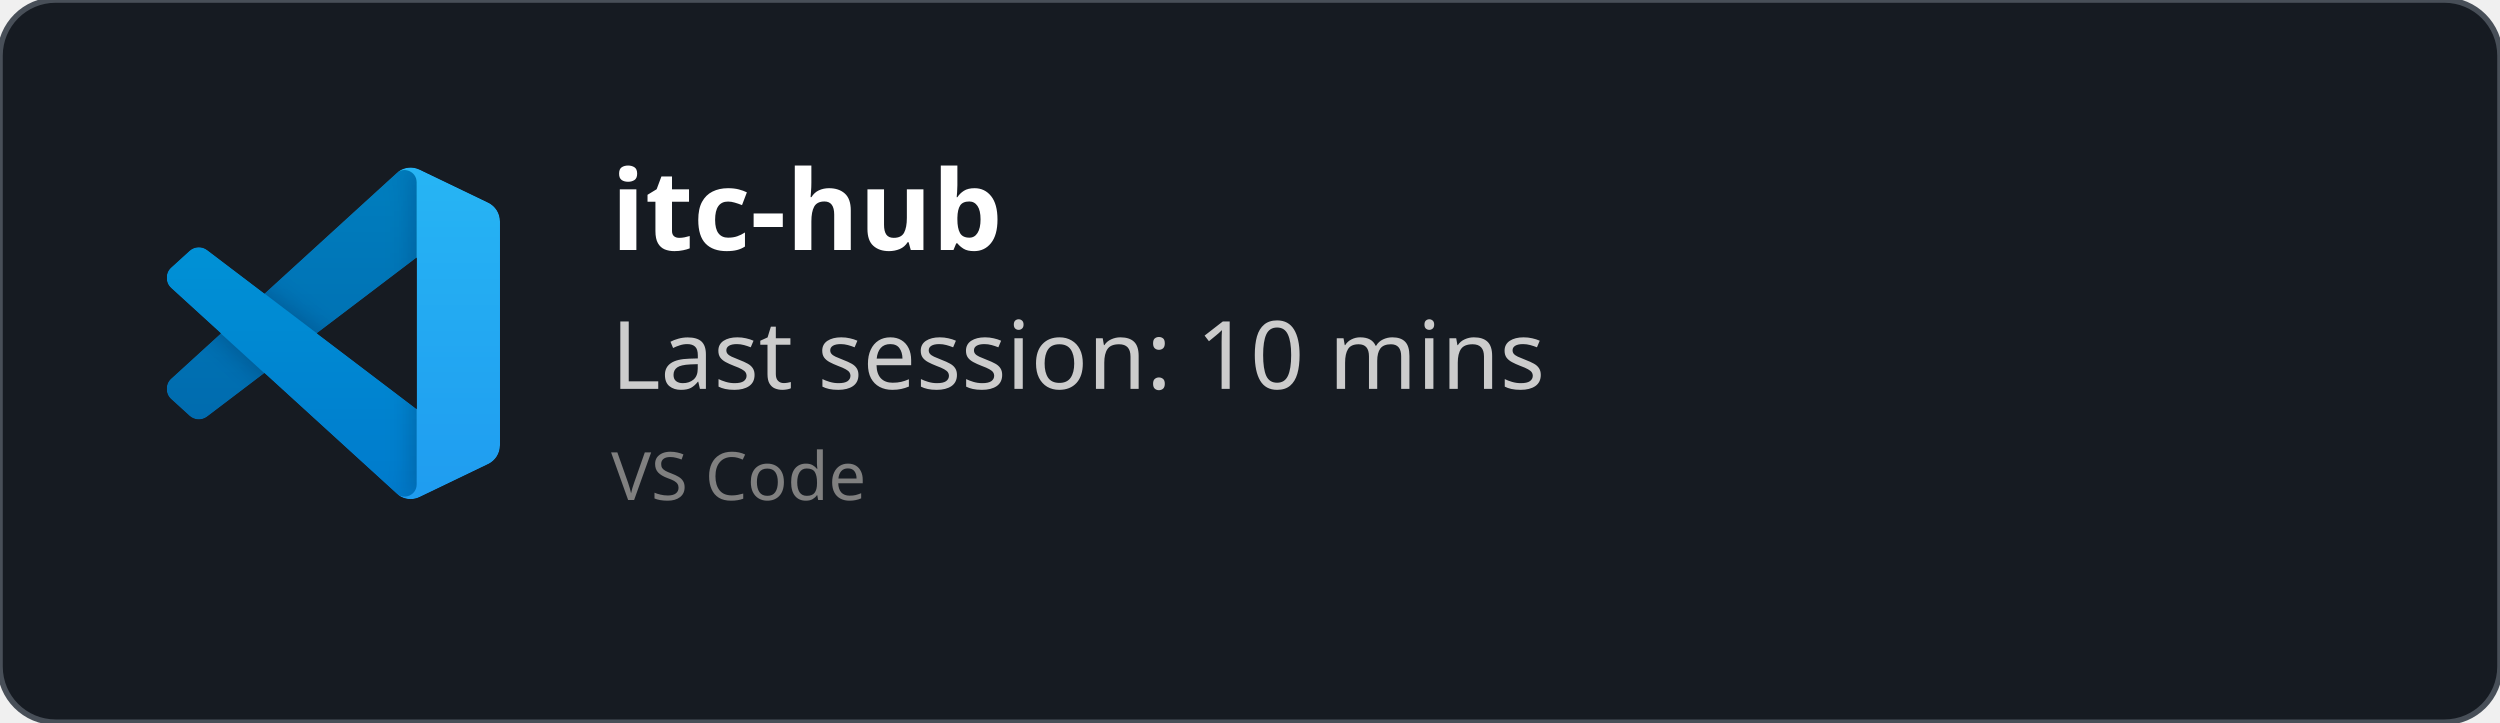
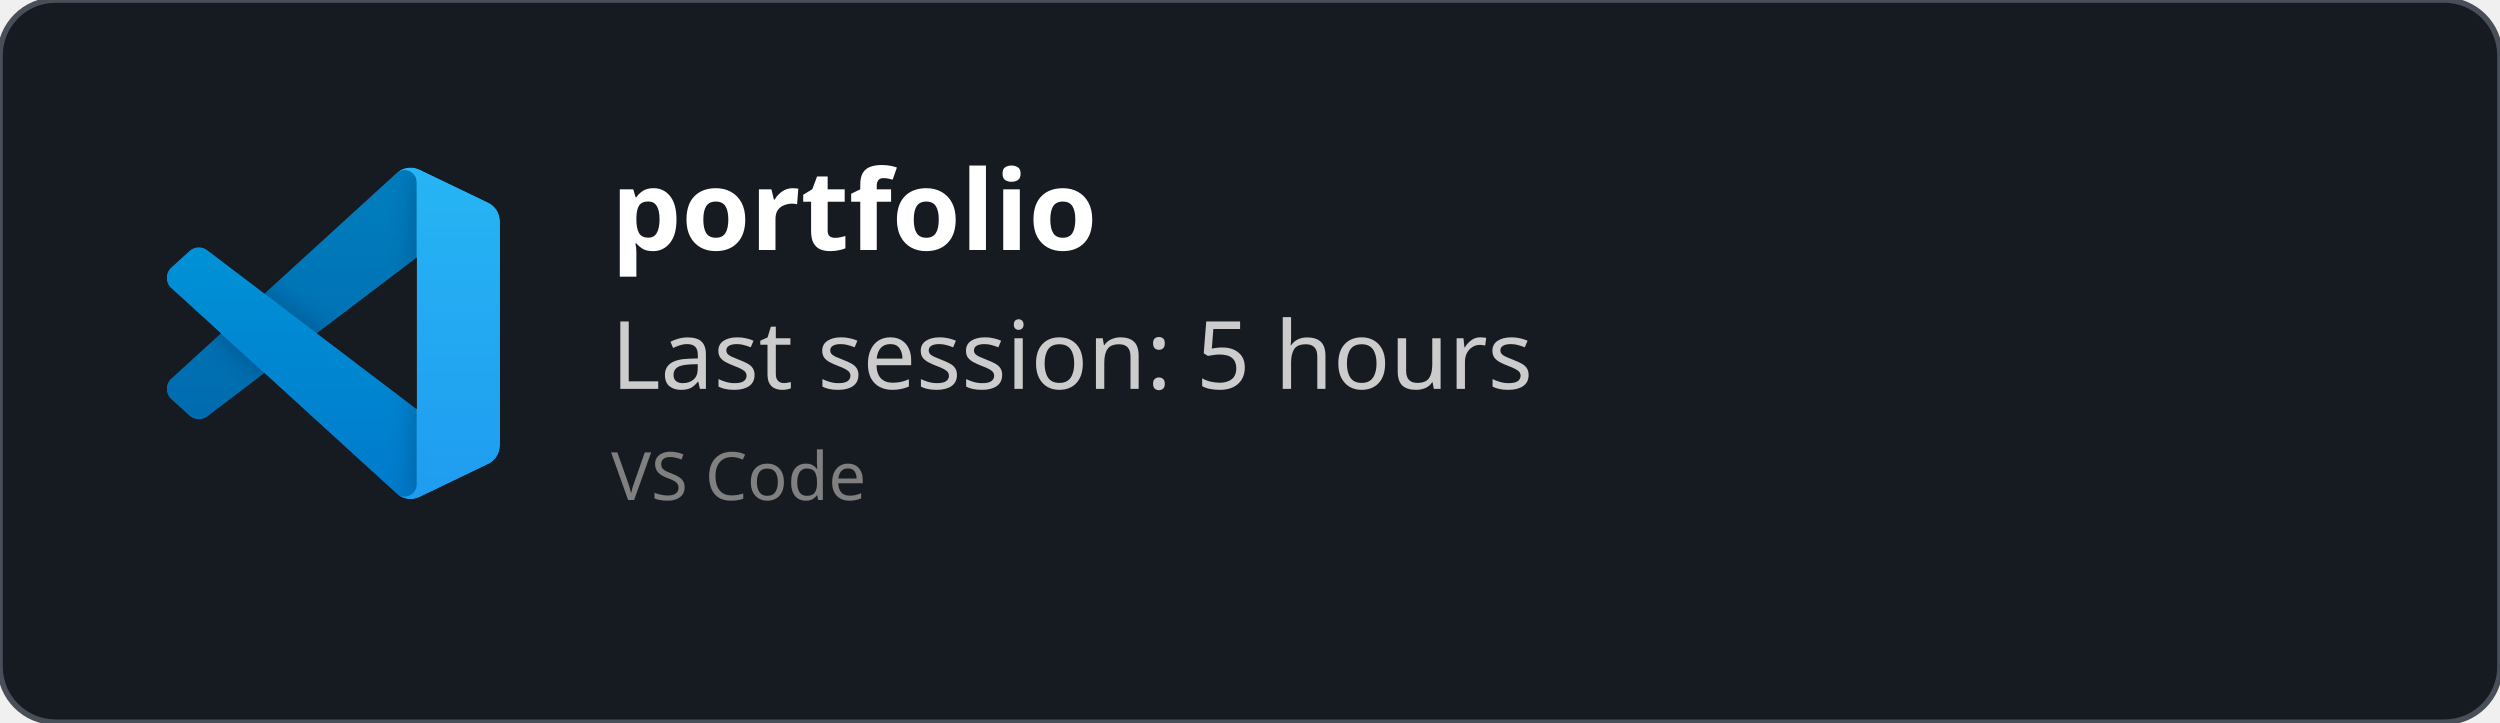
<svg xmlns="http://www.w3.org/2000/svg" width="450" height="130" viewBox="0 0 450 130" fill="none" role="img">
  <style>
    *{
        font-family: 'Segoe UI', Ubuntu, monospace
    }
    </style>
  <defs>
    <clipPath id="horizontalClip" x="20" y="20" width="500" height="200">
      <rect x="90" y="20" width="300" height="50" />
    </clipPath>
  </defs>
  <rect width="450" height="130" fill="rgba(22,27,34)" stroke="#484f58" stroke-width="1" fill-opacity="1" stroke-opacity="1" x="0" y="0" rx="10px" ry="10px">
    </rect>
  <svg width="60" height="60" x="30" y="30" viewBox="0 0 100 100" fill="none" id="vscode">
    <mask id="mask0" mask-type="alpha" maskUnits="userSpaceOnUse" x="0" y="0" width="100" height="100">
      <path fill-rule="evenodd" clip-rule="evenodd" d="M70.912 99.317C72.487 99.931 74.283 99.891 75.873 99.126L96.461 89.22C98.624 88.179 100 85.989 100 83.587V16.413C100 14.011 98.624 11.822 96.461 10.781L75.873 0.874C73.786 -0.13 71.345 0.116 69.513 1.447C69.252 1.637 69.003 1.849 68.769 2.083L29.355 38.041L12.187 25.01C10.589 23.797 8.354 23.896 6.869 25.246L1.363 30.255C-0.453 31.906 -0.455 34.763 1.359 36.417L16.247 50L1.359 63.583C-0.455 65.237 -0.453 68.094 1.363 69.745L6.869 74.754C8.354 76.104 10.589 76.204 12.187 74.99L29.355 61.959L68.769 97.917C69.392 98.541 70.125 99.01 70.912 99.317ZM75.015 27.299L45.109 50L75.015 72.701V27.299Z" fill="white" />
    </mask>
    <g mask="url(#mask0)">
      <path d="M96.461 10.796L75.857 0.876C73.472 -0.273 70.622 0.212 68.75 2.083L1.299 63.583C-0.516 65.237 -0.514 68.094 1.303 69.745L6.813 74.754C8.298 76.104 10.535 76.204 12.134 74.99L93.361 13.37C96.086 11.303 100 13.246 100 16.667V16.427C100 14.027 98.625 11.838 96.461 10.796Z" fill="#0065A9" />
      <g filter="url(#filter0_d)">
        <path d="M96.461 89.204L75.857 99.124C73.472 100.273 70.622 99.788 68.75 97.917L1.299 36.417C-0.516 34.763 -0.514 31.906 1.303 30.255L6.813 25.246C8.298 23.896 10.535 23.796 12.134 25.009L93.361 86.63C96.086 88.697 100 86.754 100 83.333V83.573C100 85.974 98.625 88.162 96.461 89.204Z" fill="#007ACC" />
      </g>
      <g filter="url(#filter1_d)">
        <path d="M75.858 99.126C73.472 100.274 70.622 99.788 68.75 97.917C71.056 100.223 75 98.59 75 95.328V4.672C75 1.41 71.056 -0.223 68.75 2.083C70.622 0.211 73.472 -0.274 75.858 0.874L96.459 10.781C98.623 11.822 100 14.011 100 16.413V83.587C100 85.989 98.623 88.179 96.459 89.22L75.858 99.126Z" fill="#1F9CF0" />
      </g>
      <g style="mix-blend-mode:overlay" opacity="0.25">
        <path fill-rule="evenodd" clip-rule="evenodd" d="M70.851 99.317C72.426 99.931 74.222 99.891 75.812 99.126L96.4 89.22C98.563 88.179 99.939 85.989 99.939 83.587V16.413C99.939 14.011 98.564 11.822 96.4 10.781L75.812 0.874C73.725 -0.13 71.284 0.116 69.453 1.447C69.191 1.637 68.942 1.849 68.708 2.083L29.294 38.041L12.126 25.01C10.528 23.796 8.293 23.896 6.809 25.246L1.302 30.255C-0.513 31.906 -0.515 34.763 1.298 36.417L16.186 50L1.298 63.583C-0.515 65.237 -0.513 68.094 1.302 69.745L6.809 74.754C8.293 76.104 10.528 76.204 12.126 74.99L29.294 61.959L68.708 97.917C69.332 98.54 70.064 99.01 70.851 99.317ZM74.954 27.299L45.048 50L74.954 72.701V27.299Z" fill="url(#paint0_linear)" />
      </g>
    </g>
    <defs>
      <filter id="filter0_d" x="-8.394" y="15.829" width="116.727" height="92.246" filterUnits="userSpaceOnUse" color-interpolation-filters="sRGB">
        <feFlood flood-opacity="0" result="BackgroundImageFix" />
        <feColorMatrix in="SourceAlpha" type="matrix" values="0 0 0 0 0 0 0 0 0 0 0 0 0 0 0 0 0 0 127 0" />
        <feOffset />
        <feGaussianBlur stdDeviation="4.167" />
        <feColorMatrix type="matrix" values="0 0 0 0 0 0 0 0 0 0 0 0 0 0 0 0 0 0 0.25 0" />
        <feBlend mode="overlay" in2="BackgroundImageFix" result="effect1_dropShadow" />
        <feBlend mode="normal" in="SourceGraphic" in2="effect1_dropShadow" result="shape" />
      </filter>
      <filter id="filter1_d" x="60.417" y="-8.076" width="47.917" height="116.151" filterUnits="userSpaceOnUse" color-interpolation-filters="sRGB">
        <feFlood flood-opacity="0" result="BackgroundImageFix" />
        <feColorMatrix in="SourceAlpha" type="matrix" values="0 0 0 0 0 0 0 0 0 0 0 0 0 0 0 0 0 0 127 0" />
        <feOffset />
        <feGaussianBlur stdDeviation="4.167" />
        <feColorMatrix type="matrix" values="0 0 0 0 0 0 0 0 0 0 0 0 0 0 0 0 0 0 0.25 0" />
        <feBlend mode="overlay" in2="BackgroundImageFix" result="effect1_dropShadow" />
        <feBlend mode="normal" in="SourceGraphic" in2="effect1_dropShadow" result="shape" />
      </filter>
      <linearGradient id="paint0_linear" x1="49.939" y1="0.258" x2="49.939" y2="99.742" gradientUnits="userSpaceOnUse">
        <stop stop-color="white" />
        <stop offset="1" stop-color="white" stop-opacity="0" />
      </linearGradient>
    </defs>
  </svg>
  <text x="110" y="45" font-size="20" clip-path="url(#horizontalClip)" font-weight="bold" font-family="Ubuntu" fill="white">
-     itc-hub
+     portfolio
    </text>
  <text x="110" y="70" font-size="17px" font-family="Ubuntu" fill="#ccc">
-     Last session: 10 mins
+     Last session: 5 hours
    </text>
  <text x="110" y="90" font-size="12px" font-family="Ubuntu" fill="grey">
    VS Code
    </text>
</svg>
